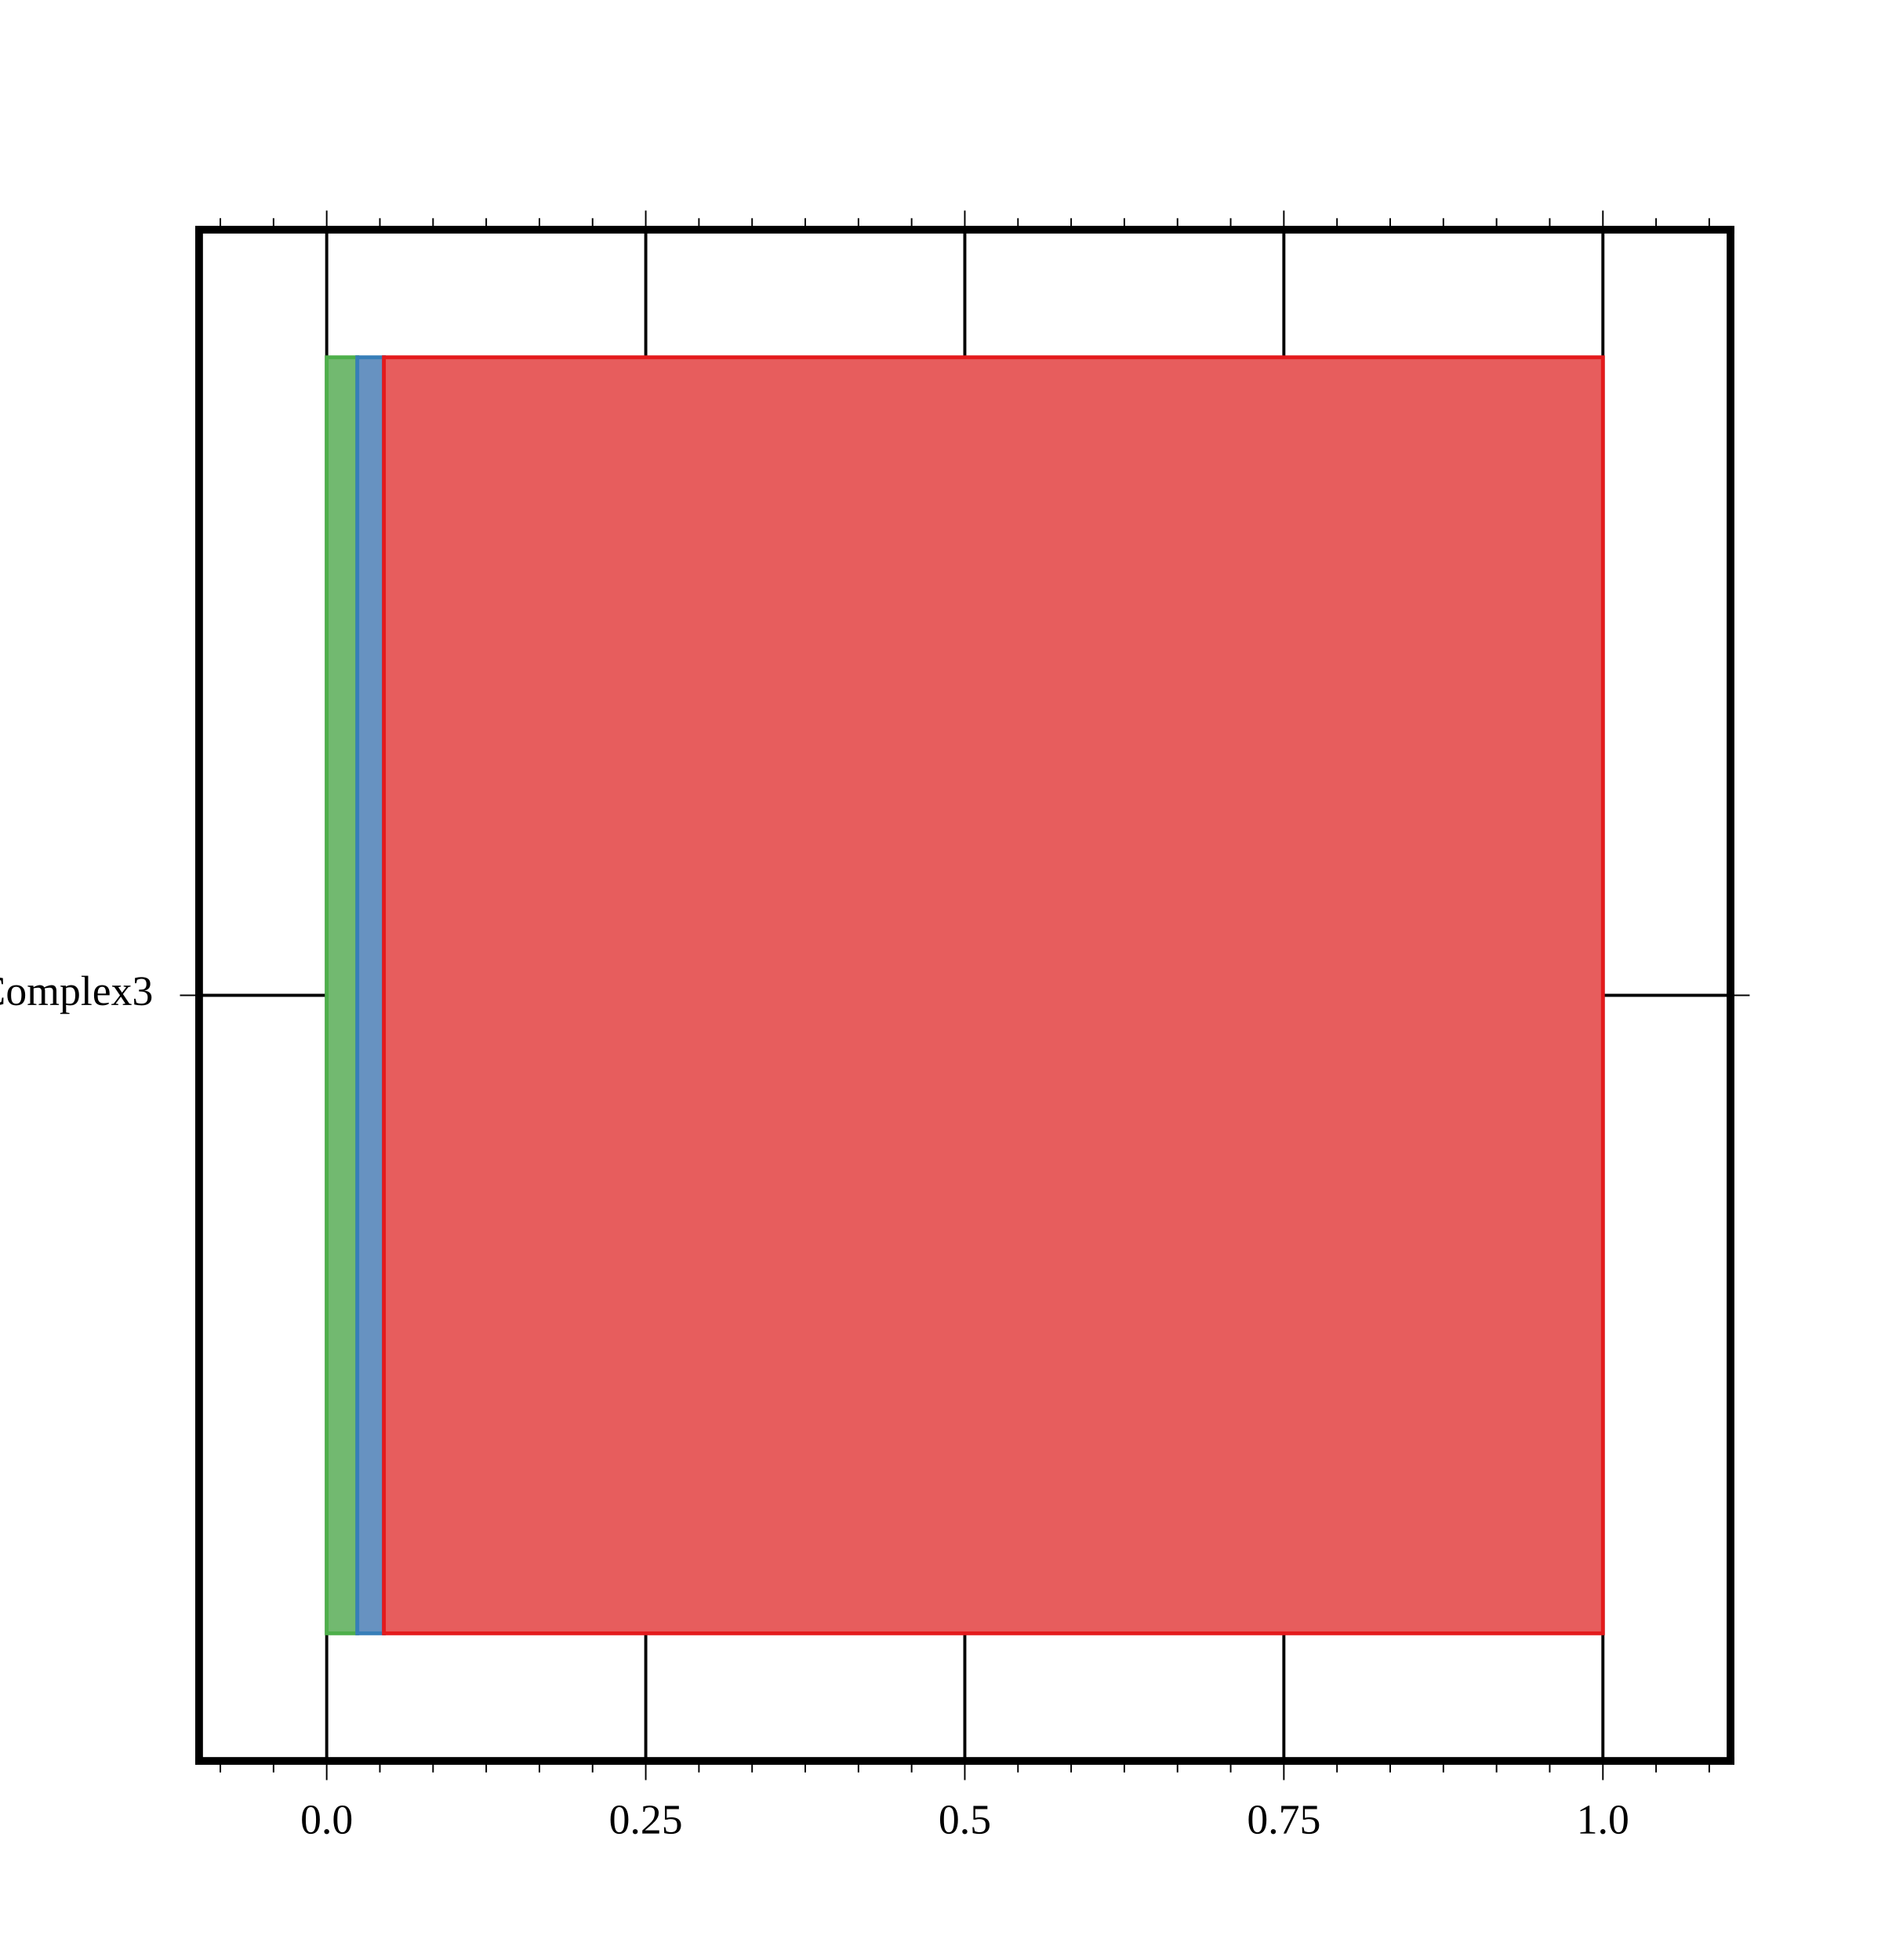
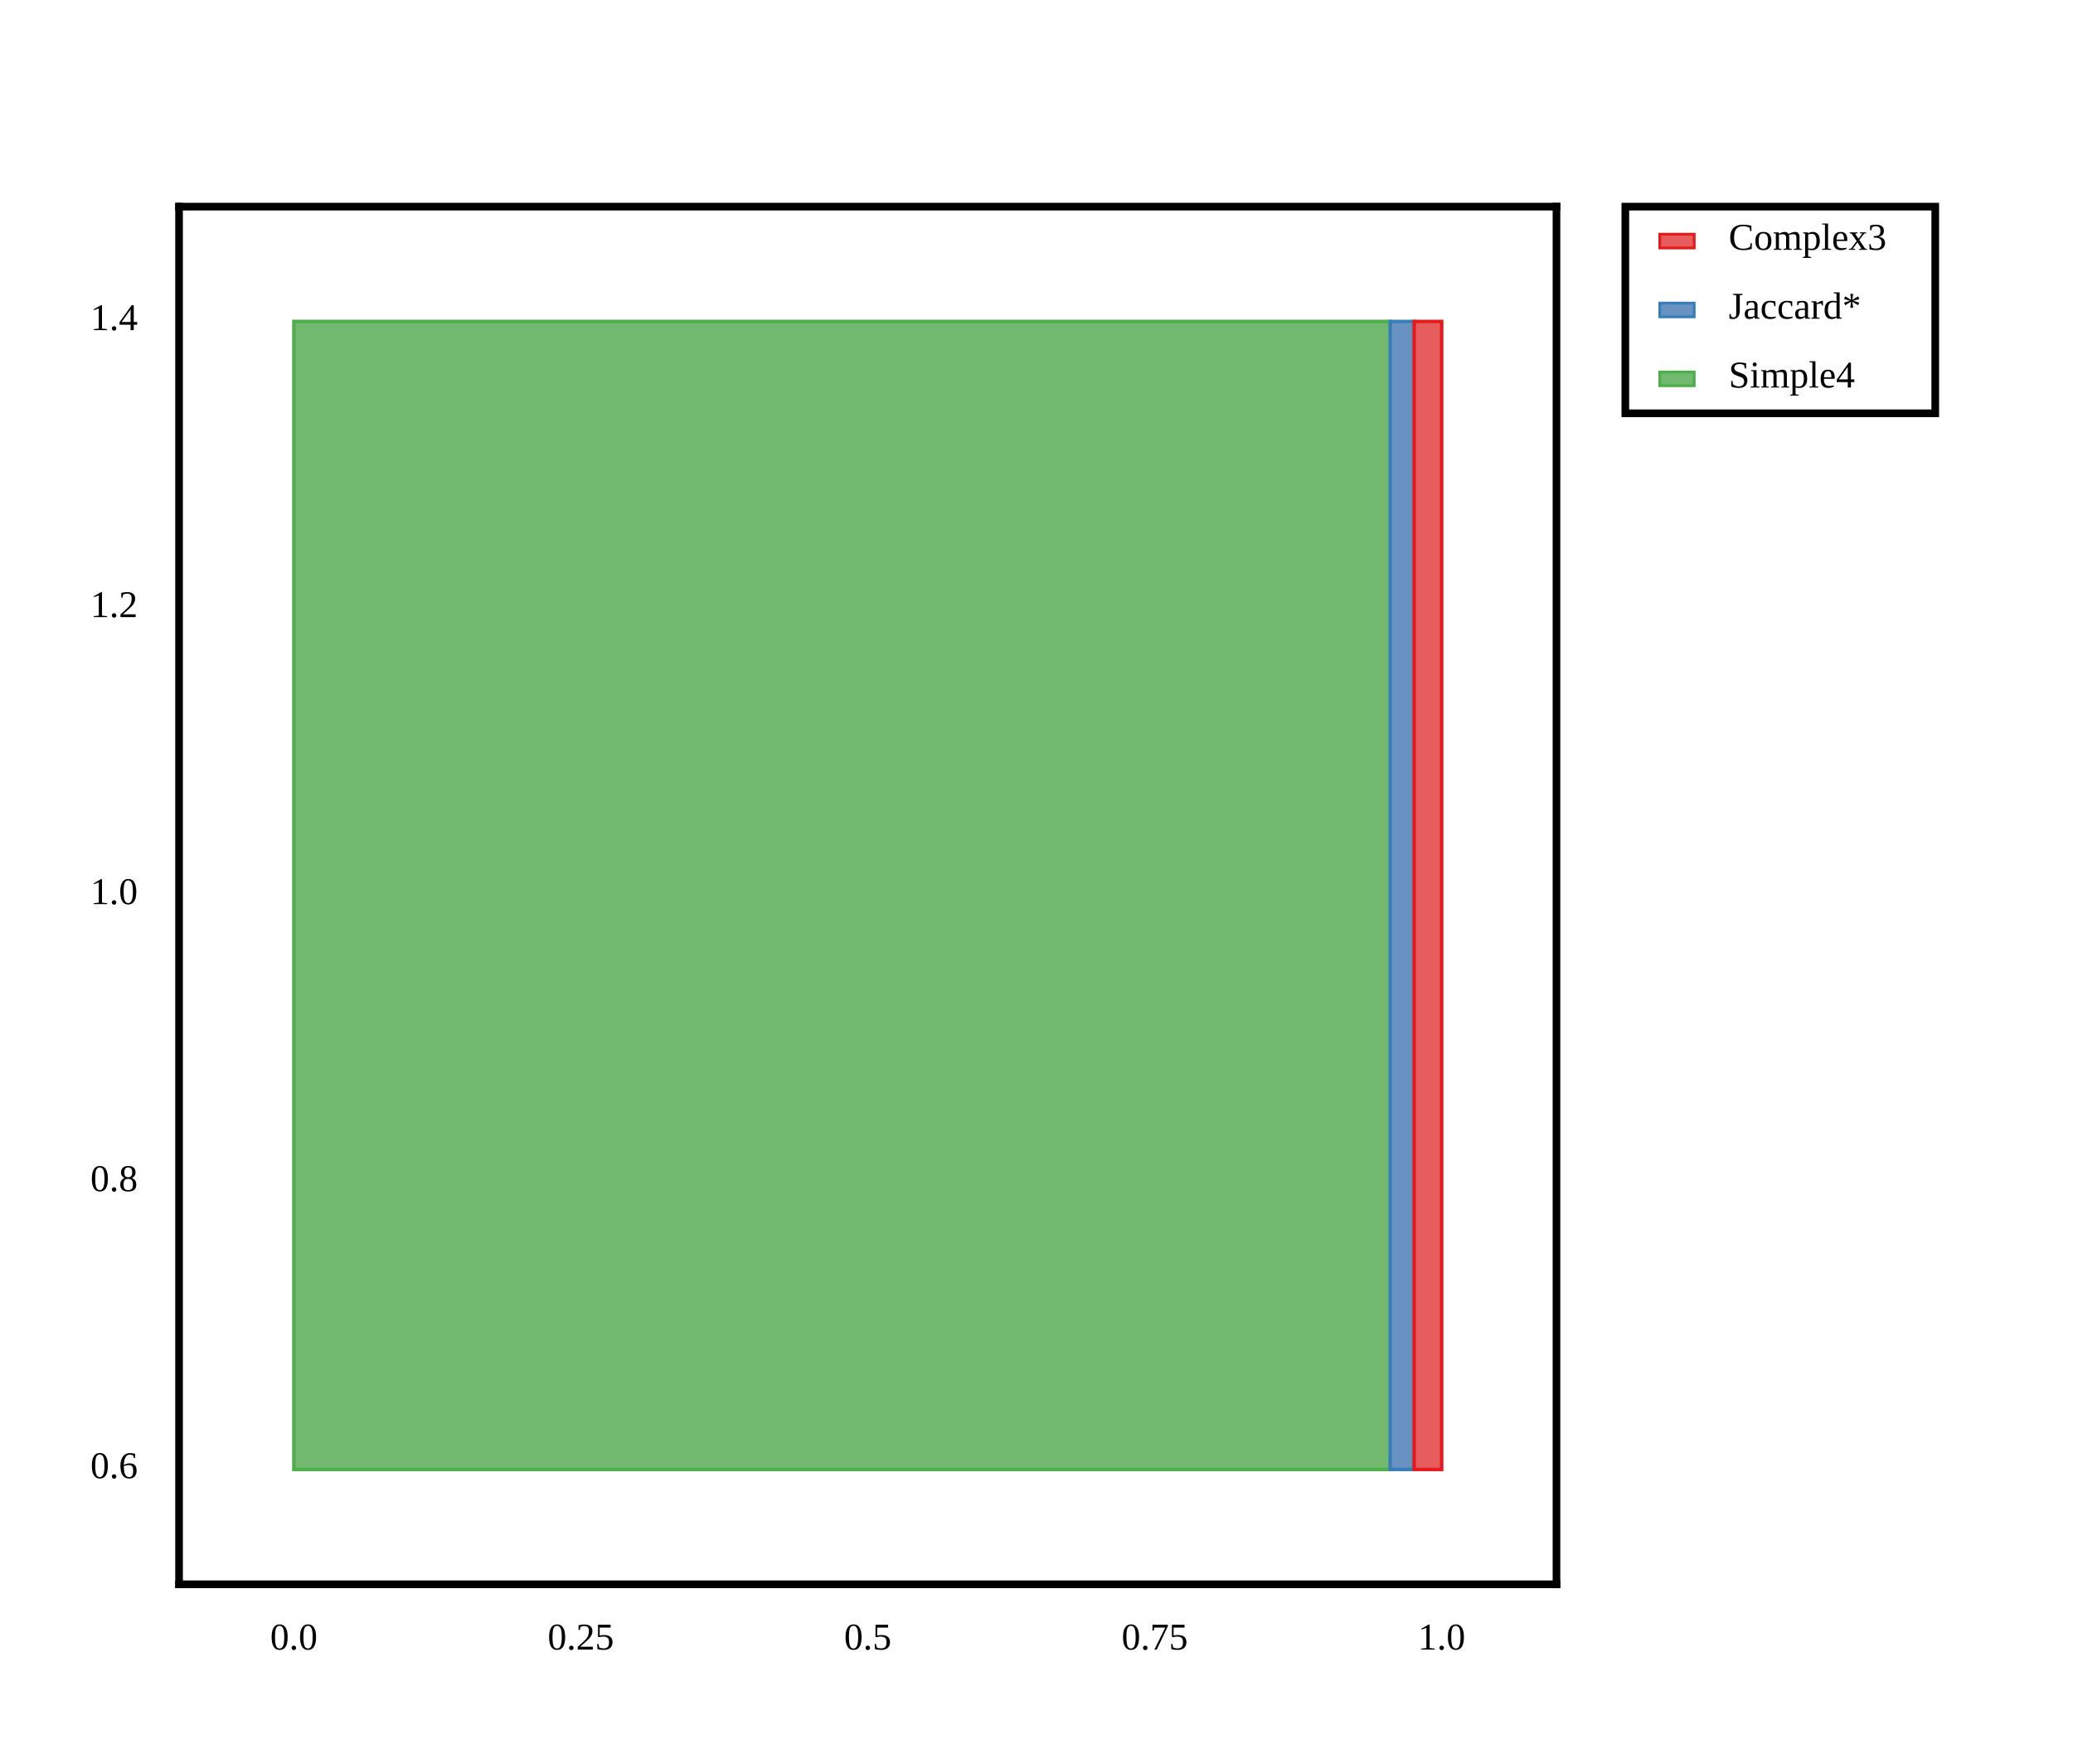
- <svg xmlns="http://www.w3.org/2000/svg" height="512" stroke-opacity="1" viewBox="0.0 0.0 497.0 512.0" font-size="1" width="497" stroke="rgb(0,0,0)" version="1.1">
+ <svg xmlns="http://www.w3.org/2000/svg" height="512" stroke-opacity="1" viewBox="0.0 0.0 602 512.0" font-size="1" width="602" stroke="rgb(0,0,0)" version="1.1">
  <defs />
-   <g stroke-linejoin="miter" stroke-opacity="1.0" fill-opacity="0.0" stroke="rgb(0,0,0)" stroke-width="0.8" fill="rgb(0,0,0)" stroke-linecap="butt" stroke-miterlimit="10.0">
-     <path d="M 52,260 h 400 " />
-   </g>
-   <g stroke-linejoin="miter" stroke-opacity="1.0" fill-opacity="0.0" stroke="rgb(0,0,0)" stroke-width="2.018" fill="rgb(0,0,0)" stroke-linecap="square" stroke-miterlimit="10.0">
+   <g stroke-linejoin="miter" stroke-opacity="1.0" fill-opacity="0.0" stroke="rgb(0,0,0)" stroke-width="2.221" fill="rgb(0,0,0)" stroke-linecap="square" stroke-miterlimit="10.0">
    <path d="M 52,460 v -400 M 452,460 v -400 " />
  </g>
-   <g stroke-linejoin="miter" stroke-opacity="1.0" fill-opacity="0.0" stroke="rgb(0,0,0)" stroke-width="0.4" fill="rgb(0,0,0)" stroke-linecap="butt" stroke-miterlimit="10.0">
-     <path d="M 452,260 h 5 " />
+   <g stroke-linejoin="miter" stroke-opacity="1.0" fill-opacity="1.0" font-size="11.0px" stroke="rgb(0,0,0)" stroke-width="2.221" fill="rgb(0,0,0)" stroke-linecap="butt" stroke-miterlimit="10.0">
+     <text dominant-baseline="middle" transform="matrix(1,0,0,1,40,93.3333)" stroke="none" text-anchor="end">1.4</text>
  </g>
-   <g stroke-linejoin="miter" stroke-opacity="1.0" fill-opacity="0.0" stroke="rgb(0,0,0)" stroke-width="0.4" fill="rgb(0,0,0)" stroke-linecap="butt" stroke-miterlimit="10.0">
-     <path d="M 47,260 h 5 " />
+   <g stroke-linejoin="miter" stroke-opacity="1.0" fill-opacity="1.0" font-size="11.0px" stroke="rgb(0,0,0)" stroke-width="2.221" fill="rgb(0,0,0)" stroke-linecap="butt" stroke-miterlimit="10.0">
+     <text dominant-baseline="middle" transform="matrix(1,0,0,1,40,176.6667)" stroke="none" text-anchor="end">1.2</text>
  </g>
-   <g stroke-linejoin="miter" stroke-opacity="1.0" fill-opacity="1.0" font-size="11.0px" stroke="rgb(0,0,0)" stroke-width="2.018" fill="rgb(0,0,0)" stroke-linecap="butt" stroke-miterlimit="10.0">
-     <text dominant-baseline="middle" transform="matrix(1,0,0,1,40,260)" stroke="none" text-anchor="end">Simple4 Complex3</text>
+   <g stroke-linejoin="miter" stroke-opacity="1.0" fill-opacity="1.0" font-size="11.0px" stroke="rgb(0,0,0)" stroke-width="2.221" fill="rgb(0,0,0)" stroke-linecap="butt" stroke-miterlimit="10.0">
+     <text dominant-baseline="middle" transform="matrix(1,0,0,1,40,260)" stroke="none" text-anchor="end">1.0</text>
  </g>
-   <g stroke-linejoin="miter" stroke-opacity="1.0" fill-opacity="0.0" stroke="rgb(0,0,0)" stroke-width="0.8" fill="rgb(0,0,0)" stroke-linecap="butt" stroke-miterlimit="10.0">
-     <path d="M 85.333,460 v -400 M 168.667,460 v -400 M 252,460 v -400 M 335.333,460 v -400 M 418.667,460 v -400 " />
+   <g stroke-linejoin="miter" stroke-opacity="1.0" fill-opacity="1.0" font-size="11.0px" stroke="rgb(0,0,0)" stroke-width="2.221" fill="rgb(0,0,0)" stroke-linecap="butt" stroke-miterlimit="10.0">
+     <text dominant-baseline="middle" transform="matrix(1,0,0,1,40,343.3333)" stroke="none" text-anchor="end">0.8</text>
  </g>
-   <g stroke-linejoin="miter" stroke-opacity="1.0" fill-opacity="0.0" stroke="rgb(0,0,0)" stroke-width="2.018" fill="rgb(0,0,0)" stroke-linecap="square" stroke-miterlimit="10.0">
+   <g stroke-linejoin="miter" stroke-opacity="1.0" fill-opacity="1.0" font-size="11.0px" stroke="rgb(0,0,0)" stroke-width="2.221" fill="rgb(0,0,0)" stroke-linecap="butt" stroke-miterlimit="10.0">
+     <text dominant-baseline="middle" transform="matrix(1,0,0,1,40,426.6667)" stroke="none" text-anchor="end">0.6</text>
+   </g>
+   <g stroke-linejoin="miter" stroke-opacity="1.0" fill-opacity="0.0" stroke="rgb(0,0,0)" stroke-width="2.221" fill="rgb(0,0,0)" stroke-linecap="square" stroke-miterlimit="10.0">
    <path d="M 52,460 h 400 M 52,60 h 400 " />
  </g>
-   <g stroke-linejoin="miter" stroke-opacity="1.0" fill-opacity="0.0" stroke="rgb(0,0,0)" stroke-width="0.4" fill="rgb(0,0,0)" stroke-linecap="butt" stroke-miterlimit="10.0">
-     <path d="M 57.556,60 v -3 M 71.444,60 v -3 M 99.222,60 v -3 M 113.111,60 v -3 M 127,60 v -3 M 140.889,60 v -3 M 154.778,60 v -3 M 182.556,60 v -3 M 196.444,60 v -3 M 210.333,60 v -3 M 224.222,60 v -3 M 238.111,60 v -3 M 265.889,60 v -3 M 279.778,60 v -3 M 293.667,60 v -3 M 307.556,60 v -3 M 321.444,60 v -3 M 349.222,60 v -3 M 363.111,60 v -3 M 377,60 v -3 M 390.889,60 v -3 M 404.778,60 v -3 M 432.556,60 v -3 M 446.444,60 v -3 " />
-   </g>
-   <g stroke-linejoin="miter" stroke-opacity="1.0" fill-opacity="0.0" stroke="rgb(0,0,0)" stroke-width="0.4" fill="rgb(0,0,0)" stroke-linecap="butt" stroke-miterlimit="10.0">
-     <path d="M 85.333,60 v -5 M 168.667,60 v -5 M 252,60 v -5 M 335.333,60 v -5 M 418.667,60 v -5 " />
-   </g>
-   <g stroke-linejoin="miter" stroke-opacity="1.0" fill-opacity="0.0" stroke="rgb(0,0,0)" stroke-width="0.4" fill="rgb(0,0,0)" stroke-linecap="butt" stroke-miterlimit="10.0">
-     <path d="M 57.556,463 v -3 M 71.444,463 v -3 M 99.222,463 v -3 M 113.111,463 v -3 M 127,463 v -3 M 140.889,463 v -3 M 154.778,463 v -3 M 182.556,463 v -3 M 196.444,463 v -3 M 210.333,463 v -3 M 224.222,463 v -3 M 238.111,463 v -3 M 265.889,463 v -3 M 279.778,463 v -3 M 293.667,463 v -3 M 307.556,463 v -3 M 321.444,463 v -3 M 349.222,463 v -3 M 363.111,463 v -3 M 377,463 v -3 M 390.889,463 v -3 M 404.778,463 v -3 M 432.556,463 v -3 M 446.444,463 v -3 " />
-   </g>
-   <g stroke-linejoin="miter" stroke-opacity="1.0" fill-opacity="0.0" stroke="rgb(0,0,0)" stroke-width="0.4" fill="rgb(0,0,0)" stroke-linecap="butt" stroke-miterlimit="10.0">
-     <path d="M 85.333,465 v -5 M 168.667,465 v -5 M 252,465 v -5 M 335.333,465 v -5 M 418.667,465 v -5 " />
-   </g>
-   <g stroke-linejoin="miter" stroke-opacity="1.0" fill-opacity="1.0" font-size="11.0px" stroke="rgb(0,0,0)" stroke-width="2.018" fill="rgb(0,0,0)" stroke-linecap="butt" stroke-miterlimit="10.0">
+   <g stroke-linejoin="miter" stroke-opacity="1.0" fill-opacity="1.0" font-size="11.0px" stroke="rgb(0,0,0)" stroke-width="2.221" fill="rgb(0,0,0)" stroke-linecap="butt" stroke-miterlimit="10.0">
    <text dominant-baseline="text-before-edge" transform="matrix(1,0,0,1,418.6667,472)" stroke="none" text-anchor="middle">1.0</text>
  </g>
-   <g stroke-linejoin="miter" stroke-opacity="1.0" fill-opacity="1.0" font-size="11.0px" stroke="rgb(0,0,0)" stroke-width="2.018" fill="rgb(0,0,0)" stroke-linecap="butt" stroke-miterlimit="10.0">
+   <g stroke-linejoin="miter" stroke-opacity="1.0" fill-opacity="1.0" font-size="11.0px" stroke="rgb(0,0,0)" stroke-width="2.221" fill="rgb(0,0,0)" stroke-linecap="butt" stroke-miterlimit="10.0">
    <text dominant-baseline="text-before-edge" transform="matrix(1,0,0,1,335.3333,472)" stroke="none" text-anchor="middle">0.75</text>
  </g>
-   <g stroke-linejoin="miter" stroke-opacity="1.0" fill-opacity="1.0" font-size="11.0px" stroke="rgb(0,0,0)" stroke-width="2.018" fill="rgb(0,0,0)" stroke-linecap="butt" stroke-miterlimit="10.0">
+   <g stroke-linejoin="miter" stroke-opacity="1.0" fill-opacity="1.0" font-size="11.0px" stroke="rgb(0,0,0)" stroke-width="2.221" fill="rgb(0,0,0)" stroke-linecap="butt" stroke-miterlimit="10.0">
    <text dominant-baseline="text-before-edge" transform="matrix(1,0,0,1,252,472)" stroke="none" text-anchor="middle">0.5</text>
  </g>
-   <g stroke-linejoin="miter" stroke-opacity="1.0" fill-opacity="1.0" font-size="11.0px" stroke="rgb(0,0,0)" stroke-width="2.018" fill="rgb(0,0,0)" stroke-linecap="butt" stroke-miterlimit="10.0">
+   <g stroke-linejoin="miter" stroke-opacity="1.0" fill-opacity="1.0" font-size="11.0px" stroke="rgb(0,0,0)" stroke-width="2.221" fill="rgb(0,0,0)" stroke-linecap="butt" stroke-miterlimit="10.0">
    <text dominant-baseline="text-before-edge" transform="matrix(1,0,0,1,168.6667,472)" stroke="none" text-anchor="middle">0.25</text>
  </g>
-   <g stroke-linejoin="miter" stroke-opacity="1.0" fill-opacity="1.0" font-size="11.0px" stroke="rgb(0,0,0)" stroke-width="2.018" fill="rgb(0,0,0)" stroke-linecap="butt" stroke-miterlimit="10.0">
+   <g stroke-linejoin="miter" stroke-opacity="1.0" fill-opacity="1.0" font-size="11.0px" stroke="rgb(0,0,0)" stroke-width="2.221" fill="rgb(0,0,0)" stroke-linecap="butt" stroke-miterlimit="10.0">
    <text dominant-baseline="text-before-edge" transform="matrix(1,0,0,1,85.3333,472)" stroke="none" text-anchor="middle">0.0</text>
  </g>
  <g stroke-linejoin="miter" stroke-opacity="1.0" fill-opacity="1.0" stroke="rgb(77,175,74)" stroke-width="1.0" fill="rgb(114,185,112)" stroke-linecap="butt" stroke-miterlimit="10.0">
    <defs>
      <clipPath id="SimpleComplexmyClip1">
        <path d="M 452,460 l -0,-400 h -400 l -0,400 Z" />
      </clipPath>
    </defs>
    <g clip-path="url(#SimpleComplexmyClip1)">
-       <path d="M 85.333,426.667 v -333.333 h 7.992 v 333.333 Z" />
+       <path d="M 85.333,426.667 v -333.333 h 318.389 v 333.333 Z" />
    </g>
  </g>
  <g stroke-linejoin="miter" stroke-opacity="1.0" fill-opacity="1.0" stroke="rgb(55,126,184)" stroke-width="1.0" fill="rgb(103,146,193)" stroke-linecap="butt" stroke-miterlimit="10.0">
    <defs>
      <clipPath id="SimpleComplexmyClip2">
        <path d="M 452,460 l -0,-400 h -400 l -0,400 Z" />
      </clipPath>
    </defs>
    <g clip-path="url(#SimpleComplexmyClip2)">
-       <path d="M 93.325,426.667 v -333.333 h 6.952 v 333.333 Z" />
+       <path d="M 403.723,426.667 v -333.333 h 6.952 v 333.333 Z" />
    </g>
  </g>
  <g stroke-linejoin="miter" stroke-opacity="1.0" fill-opacity="1.0" stroke="rgb(228,26,28)" stroke-width="1.0" fill="rgb(231,93,93)" stroke-linecap="butt" stroke-miterlimit="10.0">
    <defs>
      <clipPath id="SimpleComplexmyClip3">
        <path d="M 452,460 l -0,-400 h -400 l -0,400 Z" />
      </clipPath>
    </defs>
    <g clip-path="url(#SimpleComplexmyClip3)">
-       <path d="M 100.277,426.667 v -333.333 h 318.389 v 333.333 Z" />
+       <path d="M 410.675,426.667 v -333.333 h 7.992 v 333.333 Z" />
    </g>
  </g>
-   <g stroke-linejoin="miter" stroke-opacity="1.0" fill-opacity="1.0" font-size="11.0px" stroke="rgb(0,0,0)" stroke-width="2.018" fill="rgb(0,0,0)" stroke-linecap="butt" stroke-miterlimit="10.0">
+   <g stroke-linejoin="miter" stroke-opacity="1.0" fill-opacity="1.0" font-size="11.0px" stroke="rgb(0,0,0)" stroke-width="2.221" fill="rgb(0,0,0)" stroke-linecap="butt" stroke-miterlimit="10.0">
    <text dominant-baseline="text-after-edge" transform="matrix(1,0,0,1,252,40)" stroke="none" text-anchor="middle" />
  </g>
+   <g stroke-linejoin="miter" stroke-opacity="1.0" fill-opacity="0.0" stroke="rgb(0,0,0)" stroke-width="2.221" fill="rgb(0,0,0)" stroke-linecap="butt" stroke-miterlimit="10.0">
+     <path d="M 562,120 l -0,-60 h -90 l -0,60 Z" />
+   </g>
+   <g stroke-linejoin="miter" stroke-opacity="1.0" fill-opacity="1.0" font-size="11.0px" stroke="rgb(0,0,0)" stroke-width="2.221" fill="rgb(0,0,0)" stroke-linecap="butt" stroke-miterlimit="10.0">
+     <text dominant-baseline="middle" transform="matrix(1,0,0,1,502,110)" stroke="none" text-anchor="start">Simple4</text>
+   </g>
+   <g stroke-linejoin="miter" stroke-opacity="1.0" fill-opacity="1.0" stroke="rgb(77,175,74)" stroke-width="0.8" fill="rgb(114,185,112)" stroke-linecap="butt" stroke-miterlimit="10.0">
+     <path d="M 482,108 l 10,0 v 4 l -10,0 Z" />
+   </g>
+   <g stroke-linejoin="miter" stroke-opacity="1.0" fill-opacity="1.0" font-size="11.0px" stroke="rgb(0,0,0)" stroke-width="2.221" fill="rgb(0,0,0)" stroke-linecap="butt" stroke-miterlimit="10.0">
+     <text dominant-baseline="middle" transform="matrix(1,0,0,1,502,90)" stroke="none" text-anchor="start">Jaccard*</text>
+   </g>
+   <g stroke-linejoin="miter" stroke-opacity="1.0" fill-opacity="1.0" stroke="rgb(55,126,184)" stroke-width="0.8" fill="rgb(103,146,193)" stroke-linecap="butt" stroke-miterlimit="10.0">
+     <path d="M 482,88 l 10,0 v 4 l -10,0 Z" />
+   </g>
+   <g stroke-linejoin="miter" stroke-opacity="1.0" fill-opacity="1.0" font-size="11.0px" stroke="rgb(0,0,0)" stroke-width="2.221" fill="rgb(0,0,0)" stroke-linecap="butt" stroke-miterlimit="10.0">
+     <text dominant-baseline="middle" transform="matrix(1,0,0,1,502,70)" stroke="none" text-anchor="start">Complex3</text>
+   </g>
+   <g stroke-linejoin="miter" stroke-opacity="1.0" fill-opacity="1.0" stroke="rgb(228,26,28)" stroke-width="0.8" fill="rgb(231,93,93)" stroke-linecap="butt" stroke-miterlimit="10.0">
+     <path d="M 482,68 l 10,0 v 4 l -10,0 Z" />
+   </g>
</svg>
